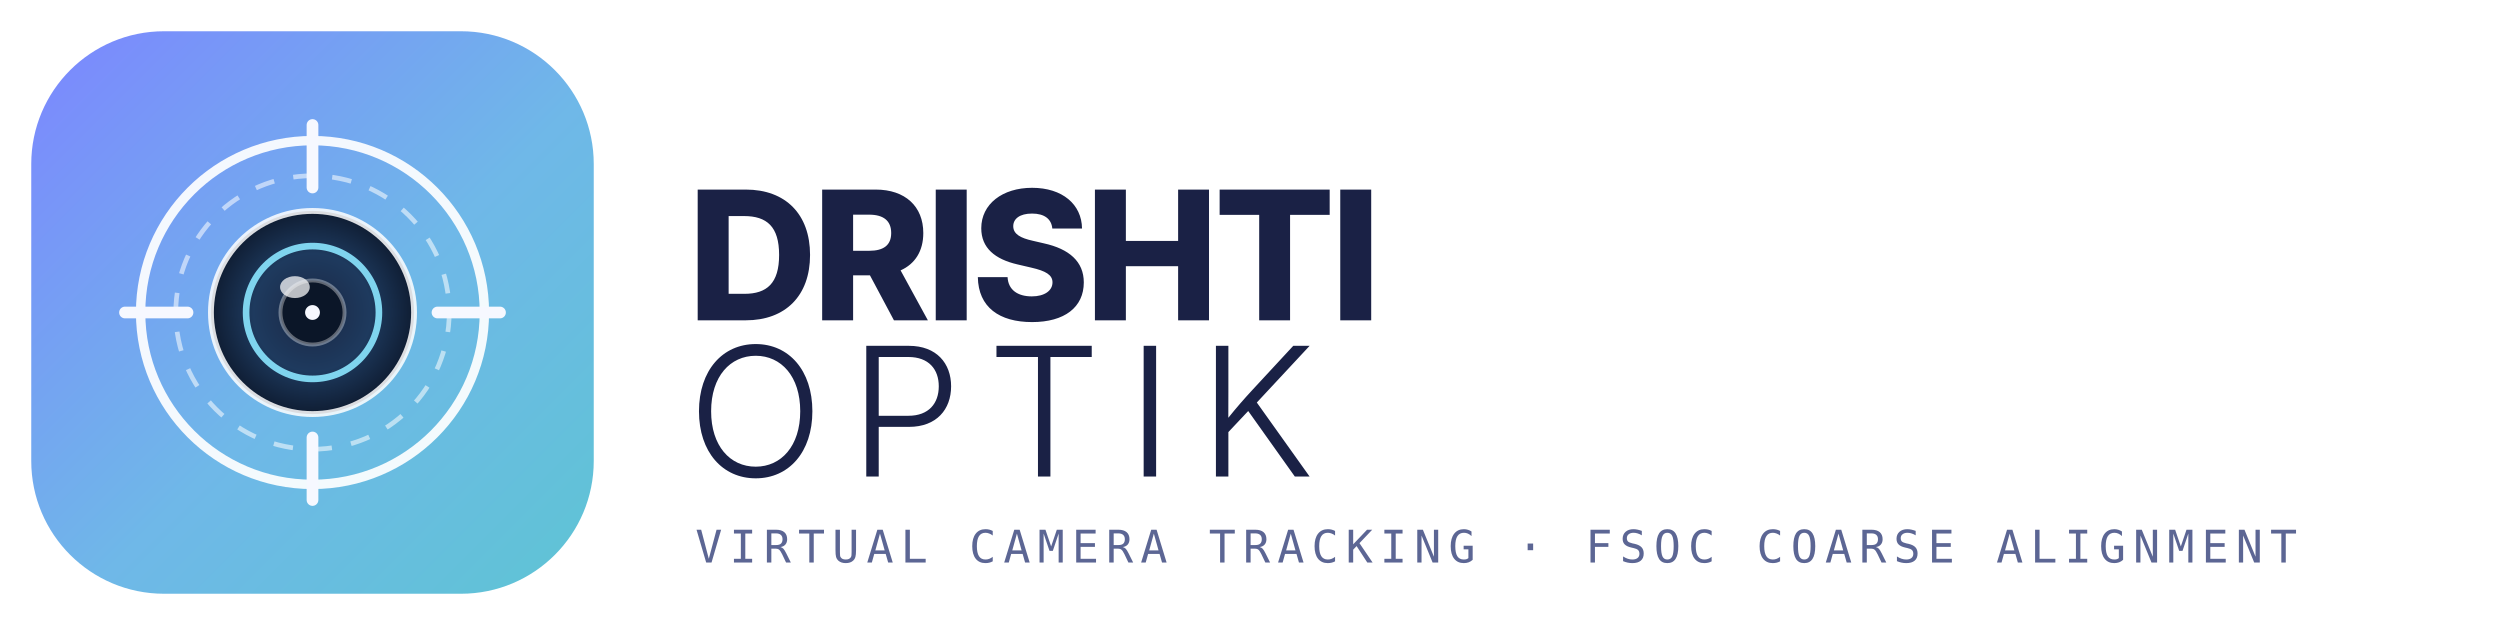
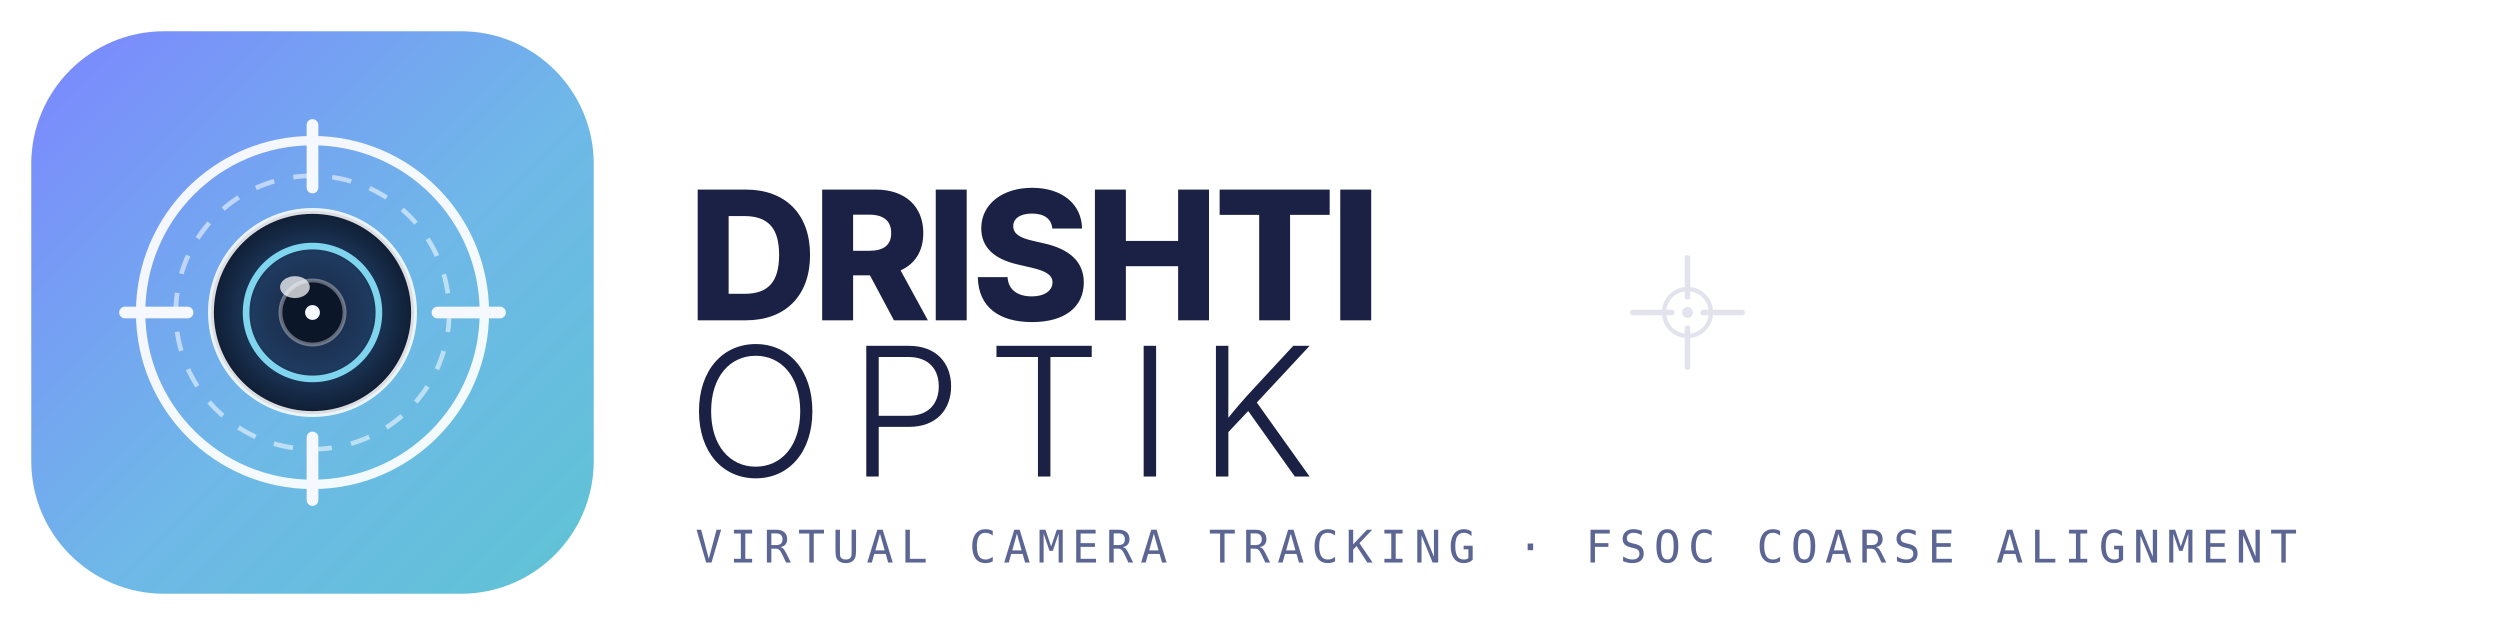
<svg xmlns="http://www.w3.org/2000/svg" viewBox="0 0 640 160" width="640" height="160" role="img" aria-label="Drishti-Optik wordmark">
  <defs>
    <linearGradient id="do-bg" x1="0%" y1="0%" x2="100%" y2="100%">
      <stop offset="0%" stop-color="#7c86ff" />
      <stop offset="55%" stop-color="#6fb8e8" />
      <stop offset="100%" stop-color="#5ec4d4" />
    </linearGradient>
    <radialGradient id="do-iris" cx="50%" cy="50%" r="50%">
      <stop offset="0%" stop-color="#1a2744" />
      <stop offset="58%" stop-color="#1e3a5e" />
      <stop offset="100%" stop-color="#0f1d33" />
    </radialGradient>
  </defs>
  <g>
    <rect x="8" y="8" width="144" height="144" rx="34" fill="url(#do-bg)" />
    <circle cx="80" cy="80" r="44" fill="none" stroke="rgba(255,255,255,0.92)" stroke-width="2.4" />
    <circle cx="80" cy="80" r="35" fill="none" stroke="rgba(255,255,255,0.55)" stroke-width="1.2" stroke-dasharray="5 5" />
    <circle cx="80" cy="80" r="26" fill="url(#do-iris)" stroke="rgba(255,255,255,0.85)" stroke-width="1.5" />
    <circle cx="80" cy="80" r="17" fill="none" stroke="#7fd4ee" stroke-width="1.7" />
    <circle cx="80" cy="80" r="8.2" fill="#0b1628" stroke="rgba(255,255,255,0.35)" stroke-width="1" />
    <ellipse cx="75.5" cy="73.5" rx="3.8" ry="2.8" fill="rgba(255,255,255,0.72)" />
    <g stroke="#f6f8ff" stroke-linecap="round">
      <path d="M80 32 V48 M80 112 V128 M32 80 H48 M112 80 H128" stroke-width="3" fill="none" />
      <circle cx="80" cy="80" r="1.9" fill="#f6f8ff" stroke="none" />
    </g>
  </g>
  <g font-family="Inter, system-ui, sans-serif">
    <text x="176" y="82" font-size="46" font-weight="800" letter-spacing="-0.03em" fill="#1a2145">DRISHTI</text>
    <text x="176" y="82" font-size="46" font-weight="800" letter-spacing="-0.03em" fill="url(#do-bg)" opacity="0">DRISHTI</text>
    <text x="176" y="122" font-size="46" font-weight="300" letter-spacing="0.14em" fill="#1a2145">OPTIK</text>
  </g>
  <g font-family="JetBrains Mono, monospace">
    <text x="178" y="144" font-size="11.5" font-weight="500" letter-spacing="0.16em" fill="#5c6694">VIRTUAL CAMERA TRACKING · FSOC COARSE ALIGNMENT</text>
  </g>
+   <g transform="translate(432 80)" opacity="0.18">
+     <g stroke="#5c6694" stroke-width="1.4" stroke-linecap="round" class="spin-cross">
+       <path d="M-14 0 H-4 M14 0 H4 M0 -14 V-4 M0 14 V4" />
+     </g>
+     <circle cx="0" cy="0" r="6" fill="none" stroke="#5c6694" stroke-width="1.1" class="dash-ring" />
+     <circle cx="0" cy="0" r="1.4" fill="#5c6694" />
+   </g>
+   <style>
+     @keyframes crosshair-rotate { from{transform:rotate(0deg)} to{transform:rotate(360deg)} }
+     @keyframes ring-pulse { 0%,100%{opacity:0.7} 50%{opacity:0.25} }
+     .spin-cross { transform-box: fill-box; transform-origin: center; animation: crosshair-rotate 20s linear infinite; }
+     .dash-ring { animation: ring-pulse 4s ease-in-out infinite; }
+   </style>
</svg>
